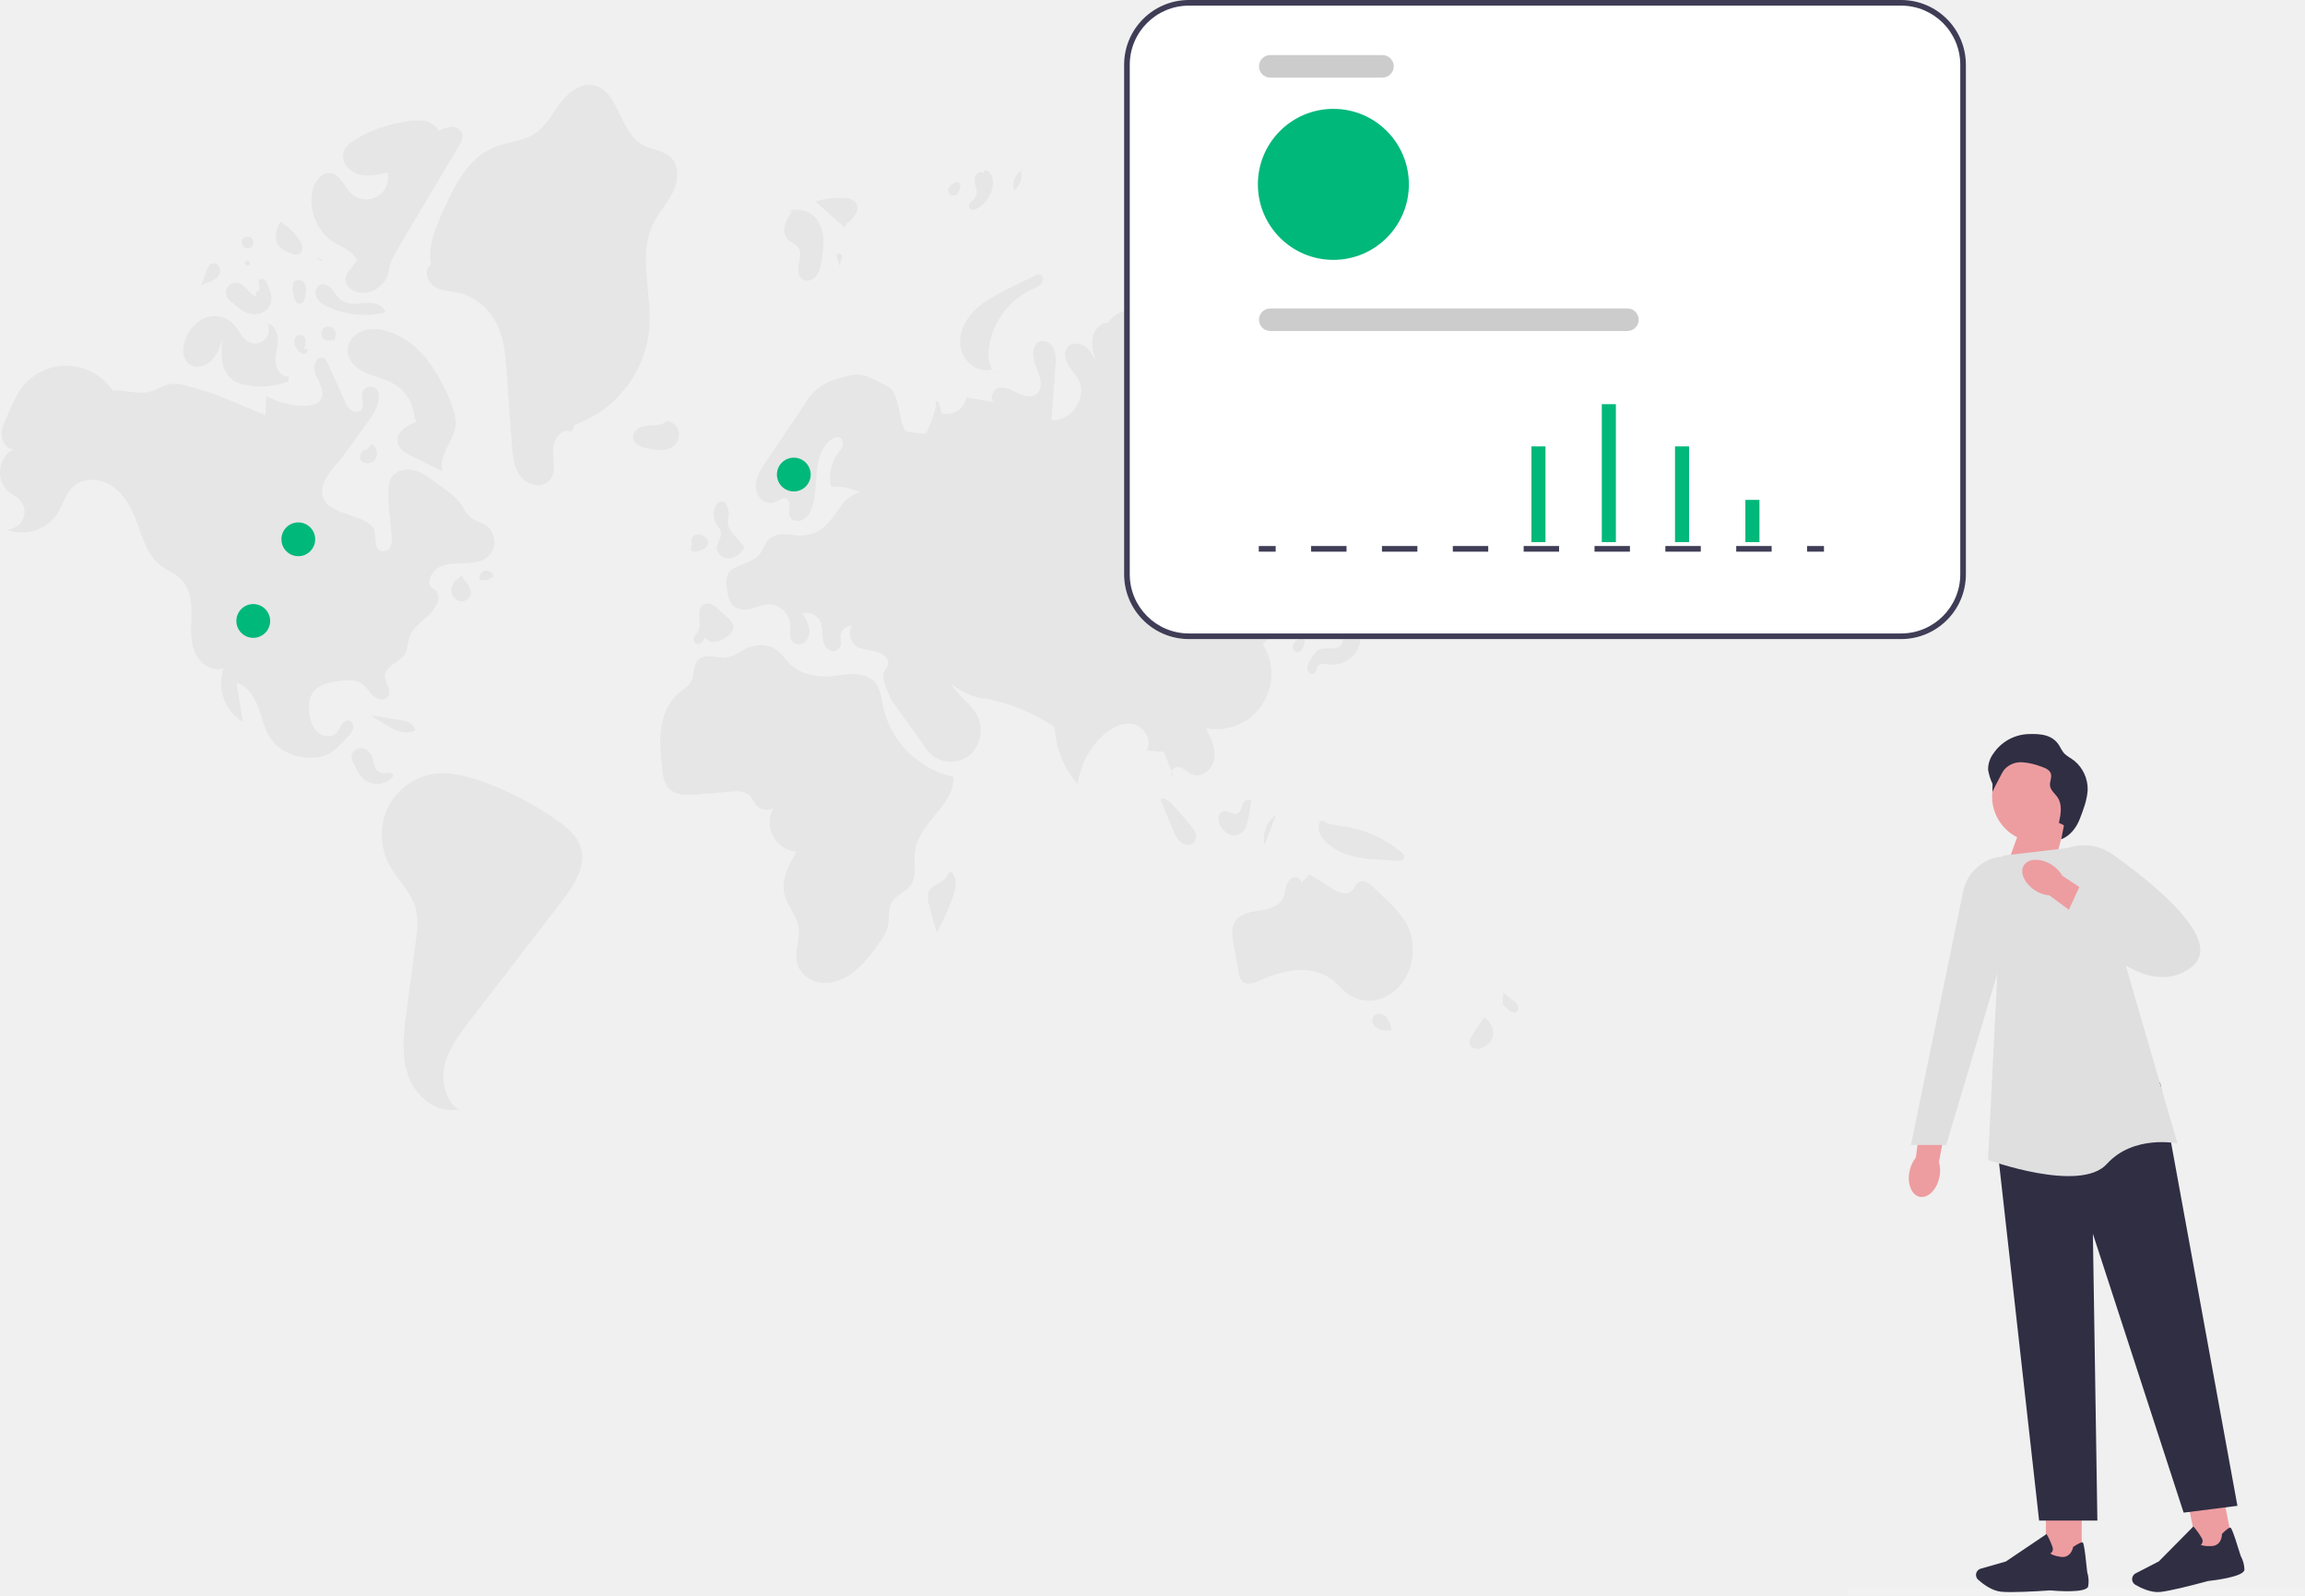
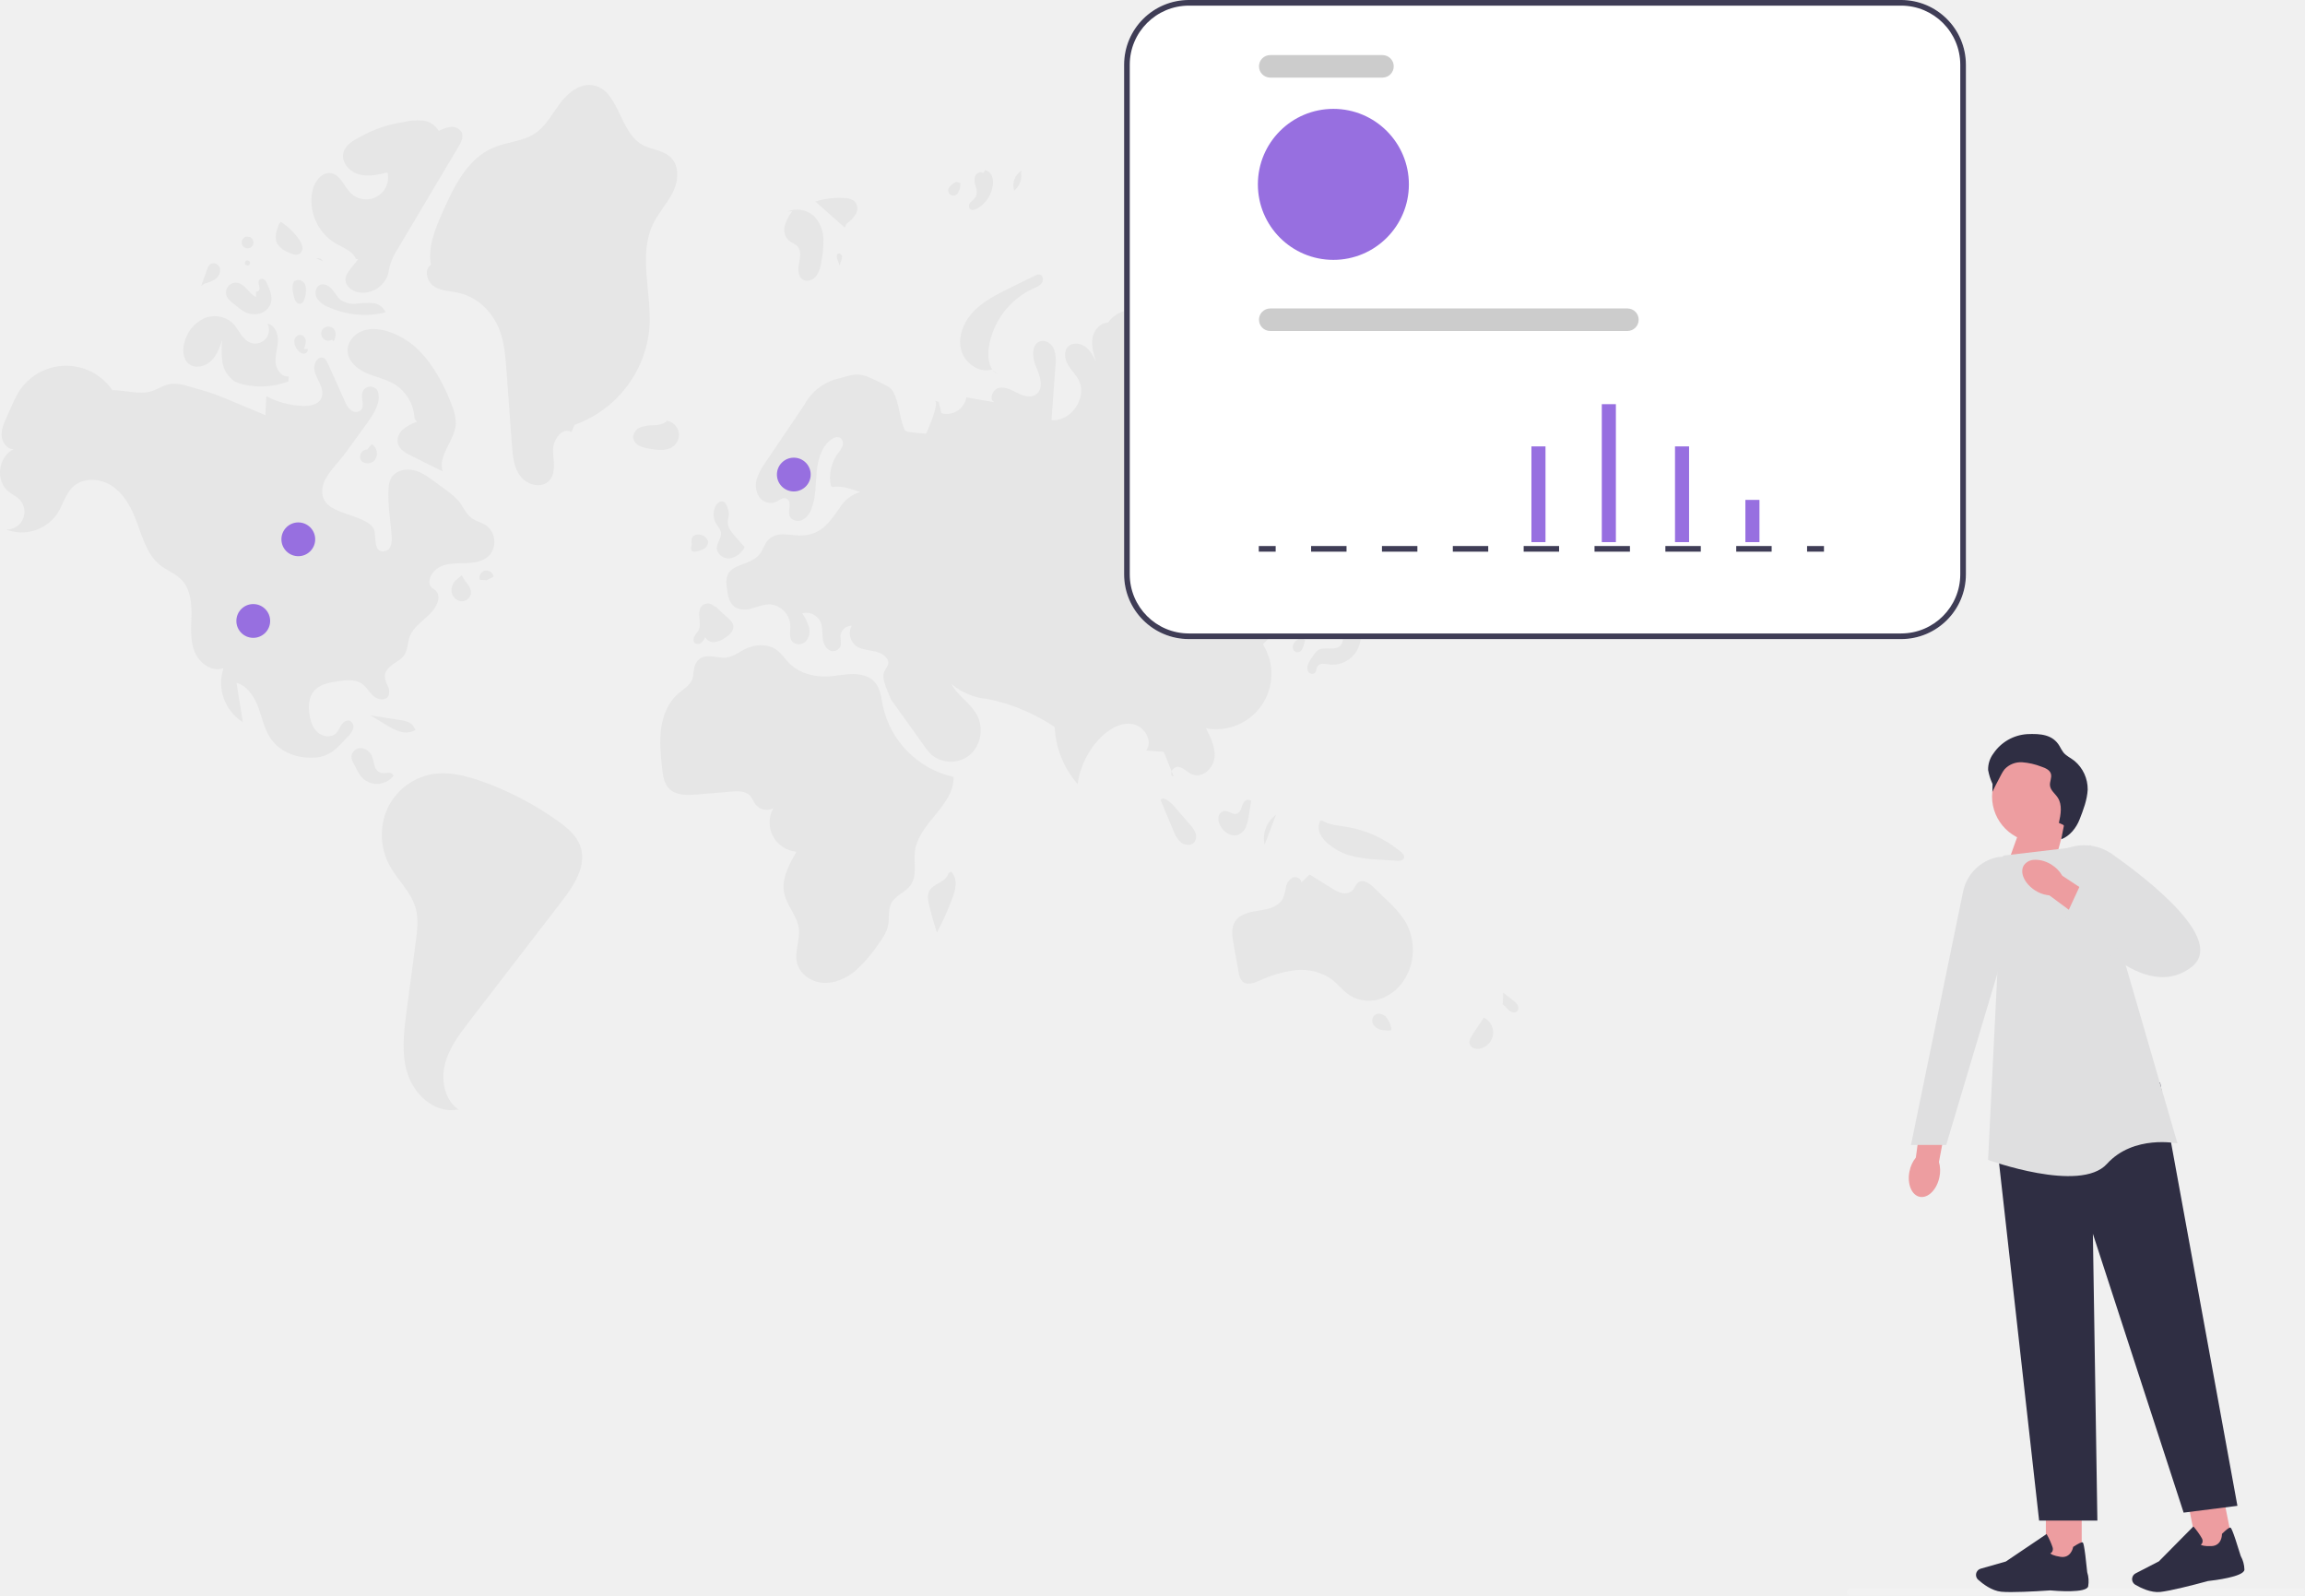
<svg xmlns="http://www.w3.org/2000/svg" width="800.867" height="554.305" viewBox="0 0 800.867 554.305" role="img" artist="Katerina Limpitsouni" source="https://undraw.co/">
  <g transform="translate(-333 -245)">
    <path d="M0,699.454c0,.646.323,1.164.725,1.164H158.456c.4,0,.725-.518.725-1.164s-.323-1.164-.725-1.164H.725C.323,698.29,0,698.808,0,699.454Z" transform="translate(974.686 98.687)" fill="#f2f2f2" />
    <g transform="translate(996.206 500.02)">
      <path d="M210.786,447.448l-16.776-.46,7.767-21.6,13.616,4.891Z" transform="translate(-162.028 -395.378)" fill="#ed9da0" />
      <ellipse cx="15.895" cy="15.895" rx="15.895" ry="15.895" transform="translate(28.93 5.811)" fill="#ed9da0" />
      <g transform="translate(23.356 269.754)">
        <rect width="12.452" height="17.666" transform="translate(24.268 0)" fill="#ed9da0" />
        <path d="M210.333,698.453c2.132.2,12.785,1.037,13.313-1.409a10.326,10.326,0,0,0-.333-4.9c-1.027-10.193-1.409-10.3-1.634-10.369-.362-.108-1.418.391-3.14,1.506l-.108.068-.02.127c-.029.156-.792,3.9-4.4,3.326-2.475-.391-3.277-.939-3.531-1.2a1.526,1.526,0,0,0,.655-.548,1.933,1.933,0,0,0,.137-1.594,25.7,25.7,0,0,0-1.917-4.3l-.157-.284-14.154,9.547-8.735,2.494a2.231,2.231,0,0,0-1.457,1.291h0a2.258,2.258,0,0,0,.567,2.543c1.585,1.428,4.744,3.864,8.05,4.177.88.078,2.044.117,3.355.117,5.468,0,13.44-.567,13.5-.577Z" transform="translate(-184.677 -670.663)" fill="#2f2e43" />
      </g>
      <g transform="translate(77.591 264.895)">
        <rect width="12.452" height="17.666" transform="matrix(0.981, -0.196, 0.196, 0.981, 19.465, 2.442)" fill="#ed9da0" />
        <path d="M155.588,695.167c2.123-.225,12.736-1.5,12.785-3.991a10.362,10.362,0,0,0-1.291-4.744c-3-9.792-3.394-9.831-3.639-9.85-.381-.029-1.321.665-2.788,2.093l-.088.088v.127c0,.166-.01,3.981-3.658,4.128-2.5.1-3.394-.274-3.7-.489a1.578,1.578,0,0,0,.538-.665,1.9,1.9,0,0,0-.176-1.594,26.172,26.172,0,0,0-2.719-3.844l-.205-.245-12,12.139-8.08,4.167a2.246,2.246,0,0,0-1.174,1.555h0a2.265,2.265,0,0,0,1.056,2.387c1.839,1.086,5.409,2.866,8.716,2.514.88-.1,2.025-.293,3.306-.548,5.36-1.076,13.068-3.189,13.127-3.208Z" transform="translate(-129.349 -665.746)" fill="#2f2e43" />
      </g>
      <path d="M131.84,524.8l58.383-6.319,26.866,147.1L198.4,667.946l-31.527-96.879,1.56,99.647H148.191Z" transform="translate(-102.91 -397.409)" fill="#2f2e43" />
      <path d="M156.5,438.39l30.463-3.6,30.1,103.6s-15.232-3.159-24.525,7.121-41.283-1.4-41.283-1.4L156.5,438.38Z" transform="translate(-123.709 -396.13)" fill="#dfdfe0" />
      <path d="M234.53,549.534c-.88,4.343.734,8.315,3.609,8.862s5.918-2.524,6.8-6.877a10.655,10.655,0,0,0-.176-5.233l3.492-18.458-9.029-1.428-2.485,18.351a10.763,10.763,0,0,0-2.2,4.783h0Z" transform="translate(-234.29 -397.582)" fill="#ed9da0" />
      <path d="M246.834,437.22l-12.442,1.223A15.408,15.408,0,0,0,222.5,450.425l-18.1,88.007h12.237L246.843,437.21Z" transform="translate(-203.641 -395.636)" fill="#dfdfe0" />
      <path d="M211.184,426.315l-1.565-.714c.655-2.954,1.252-6.28-.411-8.8-.919-1.389-2.485-2.485-2.68-4.138-.166-1.369.7-2.768.323-4.1-.4-1.4-1.966-2.044-3.345-2.514a23.069,23.069,0,0,0-6.632-1.516,7.7,7.7,0,0,0-6.133,2.436,10.826,10.826,0,0,0-1.125,1.771c-1.144,2.074-3.12,6.084-3.12,6.084s.078-.919.068-2.749a19.43,19.43,0,0,1-1.536-4.852,9.132,9.132,0,0,1,1.839-5.742,15.318,15.318,0,0,1,11.689-6.72c4.656-.215,8.921.108,11.278,4.128a16.267,16.267,0,0,0,1.36,2.24c1.027,1.252,2.582,1.917,3.844,2.925a12.847,12.847,0,0,1,4.588,9.987c-.2,3.6-1.516,7.023-2.827,10.378-1.125,2.9-3.443,5.84-6.378,6.857.313-1.555.616-3.111.929-4.666" transform="translate(-157.466 -394.709)" fill="#2f2e43" />
      <g transform="translate(39.418 38.66)">
        <path d="M145.037,439.043l.186.254,5.654,7.728,6.524,8.931,1.467,2.005,5.38,7.366a52.712,52.712,0,0,0,4.558,4.607l.059.049c1.017.919,2.172,1.9,3.443,2.876,7.19,5.536,18.008,10.946,27.4,3.678,11.924-9.234-14.233-29.815-27.546-39.205a16.929,16.929,0,0,0-15.035-2.26l-12.09,3.971Z" transform="translate(-140.892 -434.231)" fill="#dfdfe0" />
        <path d="M182.469,450.013a10.687,10.687,0,0,0,3.991,1.6c.323.059.646.108.978.137l6.769,5,1.79,1.321,6.339,4.685,5.272-7.473-9.733-6.427-5.947-3.932a10.735,10.735,0,0,0-3.639-3.766,10.552,10.552,0,0,0-5.566-1.771h-.01a2.186,2.186,0,0,0-.362.02,4.494,4.494,0,0,0-3.727,1.839C177.01,443.694,178.742,447.616,182.469,450.013Z" transform="translate(-178.02 -434.343)" fill="#ed9da0" />
        <path d="M165.32,459.461l4.969-10.721,22.019,8.217-10.594,16.218Z" transform="translate(-150.297 -434.547)" fill="#dfdfe0" />
      </g>
    </g>
    <g transform="translate(333 245)">
      <path d="M481.208,223.907c1.912-3.849,4.967-7.044,6.836-10.914s2.232-9.049-.881-12.011c-2.644-2.515-6.785-2.55-9.946-4.372-8.055-4.641-8.045-19.381-17.253-20.655-4.478-.619-8.529,2.739-11.236,6.359s-4.863,7.845-8.616,10.364c-4.249,2.852-9.742,2.975-14.46,4.956-9.046,3.8-13.789,13.562-17.754,22.536-2.555,5.781-5.168,12.016-3.982,18.224-2.576,1.6-1.428,5.915,1.144,7.525s5.8,1.575,8.754,2.272c6.207,1.466,11.289,6.407,13.7,12.312,1.878,4.6,2.262,9.655,2.624,14.613l1.886,25.806c.28,3.827.647,7.894,2.976,10.943s7.374,4.327,9.992,1.522c2.5-2.681,1.375-6.924,1.325-10.591s3.264-8.233,6.389-6.315l1.1-2.5a39.453,39.453,0,0,0,26.022-33.925C480.626,247.884,475.782,234.832,481.208,223.907Z" transform="translate(-254.166 -146.369)" fill="#e6e6e6" />
      <path d="M490.1,303.7a4.968,4.968,0,0,0-2.85-8.552l.012.413a8.543,8.543,0,0,1-4.432,1.165,13.421,13.421,0,0,0-4.56.722,3.843,3.843,0,0,0-2.529,3.536,3.732,3.732,0,0,0,2.012,2.8,11.026,11.026,0,0,0,3.422,1.039C484.244,305.4,487.832,305.839,490.1,303.7Z" transform="translate(-255.765 -148.971)" fill="#e6e6e6" />
      <path d="M551.3,224.986a11.288,11.288,0,0,0,3.2-3.316,3.85,3.85,0,0,0-.25-4.343,5.158,5.158,0,0,0-3.49-1.261,27.151,27.151,0,0,0-10.286,1.213l10.224,9.058Z" transform="translate(-257.177 -147.244)" fill="#e6e6e6" />
      <path d="M534.014,232.929c1.377,1.52.938,3.879.548,5.893s-.44,4.531,1.293,5.63c1.5.952,3.609.175,4.707-1.223a10.837,10.837,0,0,0,1.741-4.981,34.807,34.807,0,0,0,.727-7.862,12.121,12.121,0,0,0-2.67-7.3,8.593,8.593,0,0,0-9.74-2.276l1.583-.078a15.456,15.456,0,0,0-2.576,4.943,5.25,5.25,0,0,0,1.3,5.169C531.869,231.665,533.178,232.007,534.014,232.929Z" transform="translate(-256.936 -147.335)" fill="#e6e6e6" />
      <path d="M613.476,207.127l.281-.867a5.935,5.935,0,0,0-2.67,6.978A6.485,6.485,0,0,0,613.476,207.127Z" transform="translate(-258.712 -147.032)" fill="#e6e6e6" />
      <path d="M597.828,219.534a11.028,11.028,0,0,0,5.511-8.249,6.066,6.066,0,0,0-.357-3.15,3.256,3.256,0,0,0-2.371-1.958l-.641,1.009c-.92-.791-2.464.022-2.851,1.172a6.279,6.279,0,0,0,.3,3.571,4.705,4.705,0,0,1-.056,3.542,12.736,12.736,0,0,1-1.735,1.823,1.817,1.817,0,0,0-.331,2.284C595.9,220.268,597.028,219.979,597.828,219.534Z" transform="translate(-258.368 -147.03)" fill="#e6e6e6" />
      <path d="M591.142,213.986a6,6,0,0,0,.747-3.238l-1.4-.44a5.989,5.989,0,0,0-2.317,1.676,1.825,1.825,0,1,0,2.972,2Z" transform="translate(-258.207 -147.12)" fill="#e6e6e6" />
      <path d="M661.286,206.814c.127.106.253.215.38.323.112-.023.218-.066.332-.08Z" transform="translate(-259.814 -147.044)" fill="#e6e6e6" />
      <path d="M658.943,219.127,662.805,216a6.44,6.44,0,0,0,1.716-1.8,4.363,4.363,0,0,0-.311-4.2,11.555,11.555,0,0,0-2.64-2.854,4.774,4.774,0,0,0-3.644,5.188c.233,1.477,1.16,3.056.4,4.345-.295.5-.8.844-1.141,1.316s-.45,1.225.017,1.573C657.723,219.951,658.441,219.534,658.943,219.127Z" transform="translate(-259.718 -147.051)" fill="#e6e6e6" />
      <path d="M661.831,225.78a3.343,3.343,0,0,0,2.585-1.018,22.828,22.828,0,0,0,4.469-4.91L660.2,222.6l.9,1.056C660.3,224.184,660.89,225.6,661.831,225.78Z" transform="translate(-259.79 -147.328)" fill="#e6e6e6" />
      <path d="M670.165,231.852a2.22,2.22,0,0,0,2.293,1.4,3.316,3.316,0,0,0,2.364-1.513,4.4,4.4,0,0,0-3.462-6.871l.8,1.222C672.363,228.175,669.528,229.855,670.165,231.852Z" transform="translate(-260.005 -147.438)" fill="#e6e6e6" />
      <path d="M727.648,255.2a4.517,4.517,0,0,0,5.421-.013,4.835,4.835,0,0,0,.289-7.085l-1.479.826a3.767,3.767,0,0,0-5.13,1.019,4.107,4.107,0,0,0,.9,5.253Z" transform="translate(-261.229 -147.945)" fill="#e6e6e6" />
      <path d="M745.157,257.247a4.383,4.383,0,0,0,3.006-3.054l-2.876-.378a6.368,6.368,0,0,0-2.718-1.187,2.183,2.183,0,0,0-2.368,1.4,2.363,2.363,0,0,0,.806,2.16,4.382,4.382,0,0,0,4.15,1.064Z" transform="translate(-261.535 -148.043)" fill="#e6e6e6" />
      <path d="M733.126,263.2a2.479,2.479,0,0,0,1.657,2.077,2.686,2.686,0,0,0,2.982-.462,1.646,1.646,0,0,0-.6-2.611l-2.157-.392C734.177,261.377,733.112,262.258,733.126,263.2Z" transform="translate(-261.381 -148.241)" fill="#e6e6e6" />
      <path d="M605.145,278.7l-1.669-1.524A5.465,5.465,0,0,0,605.145,278.7Z" transform="translate(-258.552 -148.579)" fill="#e6e6e6" />
      <path d="M592.142,268.983c1.028,4.773,6.168,8.661,10.835,7.227l.246.225c-1.486-2.034-1.738-5.043-1.391-7.659a26.972,26.972,0,0,1,15.559-20.73,6.42,6.42,0,0,0,2.92-1.9c.665-.973.417-2.641-.729-2.915a2.729,2.729,0,0,0-1.779.412l-8.673,4.269c-4.38,2.156-8.848,4.374-12.289,7.838S591.114,264.21,592.142,268.983Z" transform="translate(-258.299 -147.838)" fill="#e6e6e6" />
      <path d="M447.661,436.97a106.491,106.491,0,0,0-26.294-13.741c-5.755-2.046-11.938-3.607-17.935-2.445a21.348,21.348,0,0,0-15.1,12.056,22.358,22.358,0,0,0,.731,19.379c2.765,5.182,7.553,9.308,9.154,14.959,1.079,3.81.568,7.866.048,11.791l-3.185,24.064c-.966,7.3-1.908,14.9.4,21.9s8.91,13.16,16.24,12.417l1.452-.109c-4.848-3.3-6.207-10.122-4.764-15.8s5.107-10.5,8.685-15.147l31.848-41.355c4.3-5.577,8.838-12.471,6.548-19.127C454.188,442.023,450.914,439.3,447.661,436.97Z" transform="translate(-253.817 -151.704)" fill="#e6e6e6" />
      <path d="M372.355,398.9c-1.075-.364-2.211.445-2.843,1.388a19.056,19.056,0,0,1-1.794,2.883c-1.654,1.7-4.667,1.366-6.451-.2s-2.556-3.994-2.9-6.343c-.415-2.819-.236-5.964,1.625-8.123,1.915-2.222,5.064-2.818,7.961-3.28,2.992-.477,6.345-.874,8.8.907,1.544,1.122,2.444,2.932,3.875,4.2s3.975,1.742,5.052.166a3.879,3.879,0,0,0-.052-3.593,8.794,8.794,0,0,1-1.068-3.557c.072-1.732,1.463-3.109,2.887-4.1s3.031-1.845,3.965-3.306c1.149-1.8,1.027-4.112,1.739-6.122,1.725-4.866,7.88-7.03,9.673-11.871a4.577,4.577,0,0,0,.137-3.21c-.75-1.928-2.779-1.55-2.9-3.906-.119-2.254,1.761-4.465,3.672-5.407,2.634-1.3,5.706-1.193,8.641-1.272s6.1-.469,8.253-2.465a7.114,7.114,0,0,0-.756-10.582c-1.605-1.109-3.635-1.494-5.2-2.663-1.946-1.456-2.867-3.881-4.382-5.781a22.234,22.234,0,0,0-4.292-3.8l-3.9-2.895c-2.351-1.744-4.8-3.533-7.657-4.154s-6.267.258-7.7,2.811a8.684,8.684,0,0,0-.9,3.655,52.634,52.634,0,0,0,.373,8.954l.708,7.169c.212,2.142-.016,4.966-2.1,5.522-4.613,1.233-3.057-5.588-4.08-7.677-1.566-3.2-8.762-4.735-11.838-6.068-1.921-.833-3.949-1.752-5.109-3.495-1.444-2.169-1.147-5.122-.015-7.469a31.466,31.466,0,0,1,4.653-6.253c1.708-2.034,3.264-4.191,4.818-6.346l5.406-7.5c2.311-3.2,4.741-7.116,3.428-10.843a2.917,2.917,0,0,0-5.338.644c-.575,2.012.96,4.581-.509,6.072a2.753,2.753,0,0,1-3.532-.066,8.024,8.024,0,0,1-2.111-3.193c-1.779-3.953-3.512-7.931-5.338-11.863-.577-1.243-1.18-3.371-2.929-3.162-1.519.182-2.339,2.4-2.286,3.68.077,1.87,1.11,3.54,1.9,5.236s1.342,3.733.475,5.391c-1.1,2.1-3.879,2.571-6.247,2.5a29.291,29.291,0,0,1-12.787-3.374l-.31,6.582-9.43-3.947-1.831-.767c-2.651-1.11-5.306-2.221-8.036-3.122-1.55-.511-3.121-.954-4.691-1.4l-2.864-.807a15.027,15.027,0,0,0-5.878-.839c-2.1.263-3.966,1.389-5.905,2.231-4.326,1.878-9.921-.011-14.557-.045a19.462,19.462,0,0,0-32.7.906,38.946,38.946,0,0,0-2.173,4.37l-1.887,4.229c-.923,2.068-1.866,4.246-1.684,6.5s1.912,4.563,4.176,4.542c-5.339,2.417-6.45,10.876-1.916,14.59,1.255,1.028,2.795,1.7,3.925,2.866a6.154,6.154,0,0,1-4.624,10.435,14.989,14.989,0,0,0,17.817-5.581c1.938-3.035,2.781-6.826,5.418-9.279,3.492-3.248,9.26-3,13.288-.442s6.576,6.9,8.328,11.338c2.3,5.813,3.767,12.454,8.66,16.342,2.366,1.88,5.362,2.937,7.453,5.119,2.978,3.107,3.493,7.8,3.426,12.1s-.531,8.767,1.037,12.775,6.061,7.3,10.091,5.793a16.05,16.05,0,0,0,6.719,18.747l-2.2-13.66c3.659,1.03,6.03,4.579,7.4,8.125s2.093,7.381,4.079,10.622c3.126,5.1,8.787,7.3,14.546,7.285,6.221-.021,8.583-2.987,12.683-7.355a6.69,6.69,0,0,0,1.819-2.731A2.3,2.3,0,0,0,372.355,398.9Z" transform="translate(-250.858 -148.481)" fill="#e6e6e6" />
      <path d="M392.841,401.447l-10.432-1.64,5.469,3.288a19.777,19.777,0,0,0,4.911,2.366,6.671,6.671,0,0,0,5.284-.556l-.445-.851C396.926,402.281,394.724,401.743,392.841,401.447Z" transform="translate(-253.729 -151.255)" fill="#e6e6e6" />
      <path d="M390.331,421.029l.024-.06a2.041,2.041,0,0,0-2.073-.961,7.581,7.581,0,0,1-2.425.039,3.441,3.441,0,0,1-2.085-2.37c-.346-1.04-.448-2.152-.842-3.175a4.66,4.66,0,0,0-3.766-3.072,3.255,3.255,0,0,0-3.5,2.938,5.436,5.436,0,0,0,.812,2.469L377.6,419a14.545,14.545,0,0,0,1.088,1.862,7.27,7.27,0,0,0,11.643.166Z" transform="translate(-253.581 -151.508)" fill="#e6e6e6" />
      <path d="M369.713,231.117c2.648,1.561,5.964,2.637,7.222,5.441l.726.234-2.375,2.951c-.978,1.216-2.007,2.57-1.984,4.131.032,2.149,2.1,3.77,4.187,4.277A9.176,9.176,0,0,0,388.1,241.9c.248-.906.351-1.845.569-2.759a22.441,22.441,0,0,1,2.842-6.107L412.6,197.546c.876-1.473,1.778-3.235,1.12-4.818a3.785,3.785,0,0,0-3.737-2.005,11.1,11.1,0,0,0-4.254,1.431,7.245,7.245,0,0,0-5.667-3.633,21.393,21.393,0,0,0-6.955.606,42.819,42.819,0,0,0-14.591,5.013c-2.473,1.25-5.194,2.794-5.912,5.47-.883,3.292,1.962,6.647,5.236,7.594s6.77.152,10.084-.645a7.63,7.63,0,0,1-12.754,7.2c-2.376-2.313-3.539-6.329-6.8-6.926s-5.835,2.873-6.553,6.1a17.331,17.331,0,0,0,7.9,18.186Z" transform="translate(-253.272 -146.643)" fill="#e6e6e6" />
      <path d="M410.772,289.652a62.355,62.355,0,0,0-6.134-12.588,37.613,37.613,0,0,0-6.973-8.4,26.941,26.941,0,0,0-8.433-4.94c-3-1.084-6.336-1.62-9.367-.631s-5.61,3.807-5.548,6.994c.068,3.525,3.152,6.281,6.366,7.729s6.789,2.079,9.821,3.876a14.721,14.721,0,0,1,7.07,11.884l.764,1.263a15.264,15.264,0,0,0-4.764,2.594,5.181,5.181,0,0,0-1.809,4.869c.53,2.134,2.709,3.359,4.68,4.335l10.923,5.41c-1.854-5.528,4.216-10.673,4.552-16.494a15.247,15.247,0,0,0-1.146-5.9Z" transform="translate(-253.552 -148.26)" fill="#e6e6e6" />
      <path d="M317.944,274.627c2.209,1.715,5.6.913,7.628-1.017s3.009-4.678,3.928-7.319a28.259,28.259,0,0,0,.094,7.868,9.531,9.531,0,0,0,4.147,6.446,11.175,11.175,0,0,0,3.192,1.162,26.869,26.869,0,0,0,15.589-1.114l.045-1.7c-2.5.285-4.387-2.454-4.552-4.962s.745-4.968.825-7.48-1.131-5.448-3.6-5.895a4.782,4.782,0,0,1-6.081,6.561c-2.863-1.164-3.9-4.652-6.116-6.81a9.28,9.28,0,0,0-10.183-1.432,12.629,12.629,0,0,0-6.546,8.324C315.638,269.839,315.837,272.991,317.944,274.627Z" transform="translate(-252.279 -148.161)" fill="#e6e6e6" />
      <path d="M387.137,256.479l.1-.166a5.276,5.276,0,0,0-4.394-3.09,28.552,28.552,0,0,0-5.637.186,8.174,8.174,0,0,1-5.406-1.191c-1.284-.96-2.016-2.47-3.042-3.7s-2.688-2.244-4.18-1.656c-1.615.638-2.045,2.9-1.262,4.45a7.867,7.867,0,0,0,3.957,3.23,30.521,30.521,0,0,0,19.861,1.939Z" transform="translate(-253.304 -147.914)" fill="#e6e6e6" />
      <path d="M365.963,262.143a2.48,2.48,0,0,0,2.763,4.114l.545.538c.724-1.3,1.023-3.035.1-4.2a2.573,2.573,0,0,0-3.4-.454Z" transform="translate(-253.348 -148.241)" fill="#e6e6e6" />
      <path d="M359.38,266.862a2.3,2.3,0,0,0-1.432-2.167,2.2,2.2,0,0,0-2.552,1.889,4.386,4.386,0,0,0,1.149,3.3,3.026,3.026,0,0,0,2.1,1.32c.854.028,1.724-.865,1.378-1.646l-1.3-.025a6.731,6.731,0,0,0,.66-2.672Z" transform="translate(-253.139 -148.306)" fill="#e6e6e6" />
      <path d="M333.36,253.078l1.436,1.164a17.22,17.22,0,0,0,2.675,1.9,7.328,7.328,0,0,0,5.451.667,5.611,5.611,0,0,0,3.836-3.786c.572-2.157-.361-4.4-1.275-6.432a3.9,3.9,0,0,0-1-1.531,1.338,1.338,0,0,0-1.693-.067,1.675,1.675,0,0,0-.273,1.609,4.386,4.386,0,0,1,.264,1.677c-.091.563-.682,1.1-1.2.862l-.083,1.916c-2.486-1.258-3.8-4.6-6.566-4.935a3.414,3.414,0,0,0-3.409,5.01,6.858,6.858,0,0,0,1.842,1.946Z" transform="translate(-252.609 -147.871)" fill="#e6e6e6" />
      <path d="M327.248,244.685a3.785,3.785,0,0,0,1.614-3.606,2.327,2.327,0,0,0-3.159-1.686,3.747,3.747,0,0,0-1.408,2.161l-1.965,5.544,1.1-.8a11.136,11.136,0,0,0,3.818-1.611Z" transform="translate(-252.418 -147.751)" fill="#e6e6e6" />
      <path d="M340.32,233.139a2.166,2.166,0,0,0-.669-3.253l-1.377-.129a2.066,2.066,0,1,0,2.046,3.381Z" transform="translate(-252.732 -147.545)" fill="#e6e6e6" />
      <path d="M353.25,235.149c1.285.615,2.911,1.2,4.028.318a2.54,2.54,0,0,0,.778-2.421,6.157,6.157,0,0,0-1.136-2.393,22.988,22.988,0,0,0-6.393-6.173l-.621.807c-.868,2.253-1.705,4.883-.5,6.971A8.227,8.227,0,0,0,353.25,235.149Z" transform="translate(-252.995 -147.429)" fill="#e6e6e6" />
      <path d="M363.132,237.435l2.4,1.087a2.253,2.253,0,0,0-2.4-1.087Z" transform="translate(-253.308 -147.711)" fill="#e6e6e6" />
      <path d="M356.476,245.163l-1.135.374c-.965,1.586-.546,3.614-.1,5.416.284,1.139.9,2.54,2.069,2.489,1.141-.05,1.646-1.434,1.865-2.555a7.712,7.712,0,0,0,.108-3.736A2.647,2.647,0,0,0,356.476,245.163Z" transform="translate(-253.125 -147.88)" fill="#e6e6e6" />
      <path d="M338,239.673l.84.338a.9.9,0,1,0-.84-.338Z" transform="translate(-252.755 -147.729)" fill="#e6e6e6" />
      <path d="M381.241,305.321a2.553,2.553,0,0,0-2.336,3.441c.825,1.776,3.665,1.784,4.928.287a3.865,3.865,0,0,0-1-5.6Z" transform="translate(-253.649 -149.152)" fill="#e6e6e6" />
      <path d="M423.08,348.372a2.556,2.556,0,0,0-1.792,3.2l2.358.164,2.4-1.2a2.556,2.556,0,0,0-2.962-2.158Z" transform="translate(-254.575 -150.132)" fill="#e6e6e6" />
      <path d="M413.277,351.327a4.874,4.874,0,0,0-2.043,4.266,3.9,3.9,0,0,0,3.051,3.447,3.259,3.259,0,0,0,3.683-2.5c.4-2.439-2.223-4.226-3.165-6.511Z" transform="translate(-254.357 -150.169)" fill="#e6e6e6" />
      <path d="M506.9,334.645c.249,1.831-1.4,3.435-1.462,5.282-.073,2.191,2.313,3.9,4.495,3.681a7.107,7.107,0,0,0,5.106-3.75l.047-.205-3.189-3.6c-1.305-1.475-2.689-3.155-2.638-5.124.025-.971.408-1.911.386-2.882a6.984,6.984,0,0,0-.462-2.037c-.288-.859-.68-1.827-1.538-2.117-1.074-.363-2.158.589-2.671,1.6a6.331,6.331,0,0,0,.187,5.962C505.783,332.506,506.736,333.433,506.9,334.645Z" transform="translate(-256.389 -149.597)" fill="#e6e6e6" />
      <path d="M496.7,341.343a1.831,1.831,0,0,0,1.527.1,7.99,7.99,0,0,0,2.687-.976,2.714,2.714,0,0,0,1.314-2.4,3.139,3.139,0,0,0-2.557-2.374,2.749,2.749,0,0,0-2.558.391c-.792.743-.7,2-.542,3.079l-.167.28C496.259,340.1,496.163,340.929,496.7,341.343Z" transform="translate(-256.213 -149.853)" fill="#e6e6e6" />
      <path d="M667.719,421.438l-.69-1.715C666.714,420.5,666.831,421.293,667.719,421.438Z" transform="translate(-259.935 -151.689)" fill="#e6e6e6" />
      <path d="M802.27,297.249c-2.95-3.2-4.757-5.046-6.62-9.013a14.605,14.605,0,0,0-11.051-8.3c-6.12-1.008-12.374.588-18.569.268-9.922-.512-18.869-5.834-28.371-8.737a118.71,118.71,0,0,0-16.214-3.344l-9.466-1.5c-10.343-1.636-20.751-3.276-31.22-3.059-3.019.063-7.224-.845-6.982-3.854.3-3.738,7.026-3.247,8.319-6.767.8-2.177-1.115-4.464-3.216-5.448s-4.525-1.281-6.432-2.6-2.951-4.386-1.2-5.907l-14.569,7.469c-4.038,2.07-8.549,4.763-9.262,9.244a10.711,10.711,0,0,0-6.014,4.178c-2.732.014-4.878,2.637-5.329,5.331s.368,5.421,1.178,8.03c-.991-1.9-2.043-3.868-3.79-5.107s-4.405-1.474-5.894.064c-1.528,1.579-1.171,4.228-.09,6.14s2.741,3.457,3.761,5.4c3.185,6.078-2.587,14.635-9.415,13.958q.687-9.414,1.374-18.828a12.6,12.6,0,0,0-.474-5.759c-.745-1.8-2.652-3.272-4.55-2.848-3.413.763-3.121,5.762-1.7,8.958s2.835,7.64-.063,9.6c-1.872,1.264-4.409.483-6.429-.526s-4.182-2.252-6.391-1.781-3.6,3.847-1.646,4.984l-9.708-1.687a6.905,6.905,0,0,1-8.641,5.513l-.953-3.95-1.421-.4c1.486.414-.839,6.683-2.924,11.471-2.8-.329-6.9-.392-7.366-1.2-2.238-3.846-1.972-13.007-5.861-15.171q-2.925-1.628-6-2.966a14.072,14.072,0,0,0-3.385-1.111c-2.388-.376-4.8.364-7.1,1.1a18.214,18.214,0,0,0-12.654,9.332L522.582,308.2a21.178,21.178,0,0,0-3.093,5.8,7.573,7.573,0,0,0,.7,6.273,4.855,4.855,0,0,0,5.686,1.943c1.29-.558,2.582-1.824,3.861-1.24.968.443,1.21,1.715,1.109,2.775a7.414,7.414,0,0,0-.057,3.162c.582,1.65,2.821,2.224,4.418,1.51a6.829,6.829,0,0,0,3.246-3.952c1.539-3.947,1.382-8.314,1.765-12.533s1.536-8.731,4.863-11.354c1-.785,2.458-1.351,3.483-.6a2.49,2.49,0,0,1,.612,2.827,11.074,11.074,0,0,1-1.66,2.607,14.294,14.294,0,0,0-2.351,11.157l.68.421c2.594-.673,6.065.532,9.508,1.687A12.375,12.375,0,0,0,549.068,323c-3.98,5.584-6.861,10.869-14.734,10.8-1.868-.016-3.72-.385-5.587-.389a7.3,7.3,0,0,0-5.182,1.726c-1.416,1.387-1.854,3.5-3.065,5.066-1.593,2.062-4.255,2.9-6.687,3.838-1.777.685-3.65,1.608-4.467,3.328a8.245,8.245,0,0,0-.342,4.408c.274,2.605.758,5.568,2.969,6.975a7.031,7.031,0,0,0,5.411.458c2.3-.559,4.547-1.612,6.908-1.455a7.732,7.732,0,0,1,6.8,7.52c.019,1.88-.53,4.037.717,5.445a3.329,3.329,0,0,0,4.707-.2,5.425,5.425,0,0,0,1.022-4.979,16.016,16.016,0,0,0-2.345-4.725,5.514,5.514,0,0,1,6.346,2.934c.823,1.829.557,3.94.82,5.929s1.474,4.2,3.476,4.314a2.806,2.806,0,0,0,2.822-2.215,20.163,20.163,0,0,0-.165-3.02,3.868,3.868,0,0,1,3.907-3.6,5.513,5.513,0,0,0,1.351,6.884c1.524,1.179,3.539,1.443,5.437,1.773s3.924.851,5.149,2.338c2.041,2.477-.456,3.593-.845,5.691-.477,2.576,1.674,6.38,2.5,8.844l11.393,15.938a19.283,19.283,0,0,0,2.978,3.53,10.473,10.473,0,0,0,13.524-.488,11.6,11.6,0,0,0,1.969-13.635c-2.222-4.044-6.624-6.549-8.8-10.619a23.206,23.206,0,0,0,12.739,5.239,64.233,64.233,0,0,1,23.144,9.706A32.273,32.273,0,0,0,630.9,420.17a28.524,28.524,0,0,1,8.276-16.436c2.926-2.853,6.923-5.154,10.937-4.386s7.059,5.886,4.631,9.173l6.1.454,2.737,6.8a2.356,2.356,0,0,1,2.3-1.6c1.9.288,3.24,2.059,5.052,2.714,3.415,1.233,7.065-2.183,7.507-5.787s-1.273-7.083-2.938-10.309a19.241,19.241,0,0,0,19.772-29.195,49,49,0,0,1,13.764-10.134c4.763-2.353,9.972-3.968,14.134-7.268s7.081-9.032,5.079-13.952c-1.414-3.476-4.962-5.835-6.023-9.434-1.537-5.21,3.132-10.6,8.406-11.9s10.781.3,15.977,1.886c-.8-5.346,5.4-10.357,10.459-8.459l6.359-2.575c-2.457,5.417-7.781,8.863-11.7,13.341s-6.246,11.771-2.157,16.09l17.585-15.938,18.393-16.671-.878-2.58C790.474,301.808,796.721,299.986,802.27,297.249Z" transform="translate(-256.487 -147.746)" fill="#e6e6e6" />
      <path d="M497.564,371.392a2.018,2.018,0,0,0,.012,2.32,1.776,1.776,0,0,0,2.263.03,5.179,5.179,0,0,0,1.434-1.984,3.229,3.229,0,0,0,3.283,1.72,8.075,8.075,0,0,0,3.622-1.511,7.942,7.942,0,0,0,2.2-1.908,3.141,3.141,0,0,0,.553-2.766,4.765,4.765,0,0,0-1.429-1.845l-4.653-4.3-.526-.158a2.964,2.964,0,0,0-4.276-.046c-.963,1.078-.967,2.689-.82,4.127s.376,2.97-.264,4.267C498.595,370.083,497.973,370.672,497.564,371.392Z" transform="translate(-256.233 -150.388)" fill="#e6e6e6" />
      <path d="M587.294,420.655a32.342,32.342,0,0,1-24.577-24.7c-.572-2.848-.831-5.959-2.725-8.16-1.834-2.131-4.83-2.9-7.642-2.9s-5.583.647-8.39.822c-4.906.306-10.105-.99-13.614-4.433-1.661-1.631-2.919-3.7-4.86-4.987-2.608-1.728-6.065-1.727-9.037-.748-3.31,1.091-5.959,4.076-9.578,3.665-3.764-.427-8.126-1.758-9.6,3.2-.425,1.427-.28,2.992-.818,4.38-.829,2.14-3.031,3.346-4.772,4.84-3.507,3.011-5.372,7.584-6,12.163s-.142,9.23.344,13.826c.262,2.479.607,5.147,2.31,6.968,2.374,2.538,6.357,2.44,9.821,2.154l12.072-1c2.169-.179,4.641-.255,6.185,1.279.925.919,1.317,2.249,2.131,3.268a5.017,5.017,0,0,0,6.121,1.234,10.162,10.162,0,0,0,7.666,15.056l.31.2c-2.576,4.411-5.249,9.365-4.181,14.361.916,4.283,4.463,7.717,5.044,12.059.532,3.983-1.546,8.057-.627,11.969.931,3.962,4.932,6.724,8.991,7.019s8.047-1.506,11.191-4.09a48.256,48.256,0,0,0,7.971-9.2c1.479-2.031,3-4.146,3.5-6.607.54-2.619-.086-5.521,1.187-7.872,1.469-2.712,4.955-3.728,6.714-6.26,2.279-3.279.936-7.745,1.44-11.707C575.121,436.643,587.577,430.533,587.294,420.655Z" transform="translate(-255.975 -150.711)" fill="#e6e6e6" />
      <path d="M587.569,455.877c-.341,1.531-1.774,2.538-3.14,3.309s-2.868,1.548-3.564,2.953c-.713,1.439-.387,3.155-.014,4.717q1.163,4.875,2.741,9.638a98.157,98.157,0,0,0,5.327-11.921,15.663,15.663,0,0,0,1.169-4.78,5.91,5.91,0,0,0-1.607-4.517Z" transform="translate(-258.05 -152.465)" fill="#e6e6e6" />
      <path d="M673.192,438.26l-5.135-5.927c-1.17-1.351-2.505-2.794-4.279-3.02l-.73.466,4.452,10.6a10.065,10.065,0,0,0,2.688,4.228c1.328,1.044,3.482,1.244,4.59-.031a3.4,3.4,0,0,0,.4-3.377,10.03,10.03,0,0,0-1.989-2.94Z" transform="translate(-259.852 -151.899)" fill="#e6e6e6" />
      <path d="M690.225,442.055a4.92,4.92,0,0,0,2.909-2.712,14.583,14.583,0,0,0,1.041-3.949l.877-5.308-.383-.1a1.7,1.7,0,0,0-2.161.6,8.464,8.464,0,0,0-.968,2.261,2.74,2.74,0,0,1-1.564,1.8c-1.374.415-2.675-1.041-4.109-.985a2.583,2.583,0,0,0-2.244,2.3,5.008,5.008,0,0,0,.939,3.29C685.785,441.154,688.055,442.68,690.225,442.055Z" transform="translate(-260.301 -151.91)" fill="#e6e6e6" />
      <path d="M700.041,445.525l3.944-10.388a10.132,10.132,0,0,0-3.944,10.388Z" transform="translate(-260.654 -152.026)" fill="#e6e6e6" />
      <path d="M720.594,437.2l-.8.034a5.146,5.146,0,0,0-.043,4.556,10.268,10.268,0,0,0,2.976,3.617,20.9,20.9,0,0,0,6.564,3.665,41.773,41.773,0,0,0,10.786,1.661l6.264.41c.995.065,2.281-.061,2.558-1.019.228-.791-.445-1.534-1.074-2.065a39.361,39.361,0,0,0-19.358-8.786C725.762,438.857,722.89,438.688,720.594,437.2Z" transform="translate(-261.078 -152.071)" fill="#e6e6e6" />
      <path d="M742.213,465.183l-4.505-4.369c-1.46-1.416-3.648-2.917-5.322-1.761-.962.665-1.259,1.961-2.074,2.8a4.005,4.005,0,0,1-3.714.884,11.818,11.818,0,0,1-3.586-1.7l-3.726-2.312-3.857-2.394-2.9,2.82c.126-1.388-1.724-2.289-3.005-1.741a4.643,4.643,0,0,0-2.311,3.3,18.069,18.069,0,0,1-1.109,4.017c-1.473,2.821-5.051,3.656-8.2,4.129s-6.712,1.138-8.4,3.838c-1.4,2.249-.983,5.136-.514,7.745l1.774,9.87a5.4,5.4,0,0,0,1.363,3.222c1.558,1.375,3.972.539,5.873-.3a39.718,39.718,0,0,1,12.623-3.658,18.216,18.216,0,0,1,12.506,3.2c2.255,1.717,3.975,4.095,6.365,5.62a12.625,12.625,0,0,0,11.043.964,16.442,16.442,0,0,0,8.4-7.49,19.674,19.674,0,0,0-.424-19.476A38.621,38.621,0,0,0,742.213,465.183Z" transform="translate(-260.408 -152.488)" fill="#e6e6e6" />
      <path d="M738.87,506.474a2.653,2.653,0,0,0-.168,3.145,4.346,4.346,0,0,0,2.776,1.787,12.9,12.9,0,0,0,3.376.155l.034-.842a8.65,8.65,0,0,0-1.977-3.984C741.823,505.7,739.9,505.382,738.87,506.474Z" transform="translate(-261.493 -153.568)" fill="#e6e6e6" />
      <path d="M778.293,507.4l-.538-.2L773.911,513c-.69,1.039-1.409,2.287-.988,3.461.5,1.389,2.338,1.8,3.768,1.429a5.944,5.944,0,0,0,4.3-4.718,5.836,5.836,0,0,0-2.7-5.77Z" transform="translate(-262.247 -153.598)" fill="#e6e6e6" />
      <path d="M788.317,501.081l-3.538-2.812q-.071,1.957-.142,3.914l-.133,0a25.99,25.99,0,0,1,2.306,2.293c.828.7,2.217,1.026,2.925.2a1.85,1.85,0,0,0,.076-2.042,5.431,5.431,0,0,0-1.5-1.556Z" transform="translate(-262.502 -153.403)" fill="#e6e6e6" />
      <path d="M722.9,375.843c-1.484-.046-3.127-.137-4.278.8a5.736,5.736,0,0,0-.987,1.151l-.406.568a15.608,15.608,0,0,0-1.58,2.541,3.353,3.353,0,0,0-.215,2.772,1.607,1.607,0,0,0,2.372.681c.634-.588.486-1.654.966-2.373a2.217,2.217,0,0,1,1.786-.854,11.745,11.745,0,0,1,2.04.231,9.84,9.84,0,0,0,9.63-15.043l-.119-.365a4.4,4.4,0,0,0-4.458,3.437c-.332,1.73.372,3.739-.677,5.154C726.087,375.738,724.381,375.89,722.9,375.843Z" transform="translate(-260.99 -150.516)" fill="#e6e6e6" />
      <path d="M736.542,357.319l-.226-.02a11.475,11.475,0,0,0-3.764,1.4,1.744,1.744,0,0,0-.858.87,1.266,1.266,0,0,0,.3,1.164,3.733,3.733,0,0,0,1,.751,5.939,5.939,0,0,0,1.814.811,2.014,2.014,0,0,0,1.852-.478,2.676,2.676,0,0,0,.434-2.217,11.66,11.66,0,0,0-.55-2.284Z" transform="translate(-261.349 -150.327)" fill="#e6e6e6" />
      <path d="M713.192,376.419a5.718,5.718,0,0,0,.745-1.851l.415-1.527-1.48-.9a8.566,8.566,0,0,0-1.937,1.381,2.89,2.89,0,0,0-.889,2.14,1.767,1.767,0,0,0,1.453,1.649,1.941,1.941,0,0,0,1.693-.892Z" transform="translate(-260.877 -150.651)" fill="#e6e6e6" />
      <path d="M548.468,235.848c-.585.365-.42,1.246-.182,1.894l.818,2.23.381-1.443a3.066,3.066,0,0,0,.422-1.861C549.774,236.034,549.018,235.505,548.468,235.848Z" transform="translate(-257.343 -147.675)" fill="#e6e6e6" />
      <path d="M920.12,367.758H672.64a22.524,22.524,0,0,1-22.5-22.5V168.209a22.524,22.524,0,0,1,22.5-22.5H920.12a22.524,22.524,0,0,1,22.5,22.5V345.259a22.523,22.523,0,0,1-22.5,22.5Z" transform="translate(-259.57 -145.711)" fill="#fff" />
      <path d="M920.12,367.758H672.64a22.524,22.524,0,0,1-22.5-22.5V168.209a22.524,22.524,0,0,1,22.5-22.5H920.12a22.524,22.524,0,0,1,22.5,22.5V345.259a22.523,22.523,0,0,1-22.5,22.5ZM672.64,147.667A20.565,20.565,0,0,0,652.1,168.209V345.259A20.565,20.565,0,0,0,672.64,365.8H920.12a20.565,20.565,0,0,0,20.542-20.542V168.209a20.565,20.565,0,0,0-20.542-20.542Z" transform="translate(-259.57 -145.711)" fill="#3f3d56" />
      <path d="M741.016,173.1H701.889a3.913,3.913,0,0,1,0-7.825h39.127a3.913,3.913,0,0,1,0,7.825Z" transform="translate(-260.614 -146.137)" fill="#ccc" />
      <path d="M826.118,263.1H701.889a3.913,3.913,0,0,1,0-7.825H826.118a3.913,3.913,0,0,1,0,7.825Z" transform="translate(-260.614 -148.101)" fill="#ccc" />
-       <circle cx="26.234" cy="26.234" r="26.234" transform="translate(437.046 37.825)" fill="#00b87a" />
+       <circle cx="26.234" cy="26.234" r="26.234" transform="translate(437.046 37.825)" fill="#976fe0" />
      <rect width="5.869" height="1.956" transform="translate(437.362 189.715)" fill="#3f3d56" />
      <path d="M876.576,341.614H864.267v-1.956h12.309Zm-24.618,0H839.649v-1.956h12.309Zm-24.618,0H815.031v-1.956H827.34Zm-24.617,0H790.414v-1.956h12.309Zm-24.618,0H765.8v-1.956H778.1Zm-24.618,0H741.178v-1.956h12.309Zm-24.618,0H716.56v-1.956h12.309Z" transform="translate(-261.02 -149.943)" fill="#3f3d56" />
      <rect width="5.869" height="1.956" transform="translate(627.865 189.715)" fill="#3f3d56" />
-       <rect width="4.891" height="33.258" transform="translate(532.088 155.099)" fill="#00b87a" />
-       <rect width="4.891" height="33.258" transform="translate(581.976 155.099)" fill="#00b87a" />
-       <rect width="4.891" height="14.673" transform="translate(606.43 173.685)" fill="#00b87a" />
-       <rect width="4.891" height="47.931" transform="translate(556.543 140.426)" fill="#00b87a" />
-       <circle cx="5.869" cy="5.869" r="5.869" transform="translate(82.125 209.877)" fill="#00b87a" />
-       <circle cx="5.869" cy="5.869" r="5.869" transform="translate(97.776 181.51)" fill="#00b87a" />
-       <circle cx="5.869" cy="5.869" r="5.869" transform="translate(269.936 159.012)" fill="#00b87a" />
+       <rect width="4.891" height="33.258" transform="translate(532.088 155.099)" fill="#976fe0" />
+       <rect width="4.891" height="33.258" transform="translate(581.976 155.099)" fill="#976fe0" />
+       <rect width="4.891" height="14.673" transform="translate(606.43 173.685)" fill="#976fe0" />
+       <rect width="4.891" height="47.931" transform="translate(556.543 140.426)" fill="#976fe0" />
+       <circle cx="5.869" cy="5.869" r="5.869" transform="translate(82.125 209.877)" fill="#976fe0" />
+       <circle cx="5.869" cy="5.869" r="5.869" transform="translate(97.776 181.51)" fill="#976fe0" />
+       <circle cx="5.869" cy="5.869" r="5.869" transform="translate(269.936 159.012)" fill="#976fe0" />
    </g>
  </g>
</svg>
